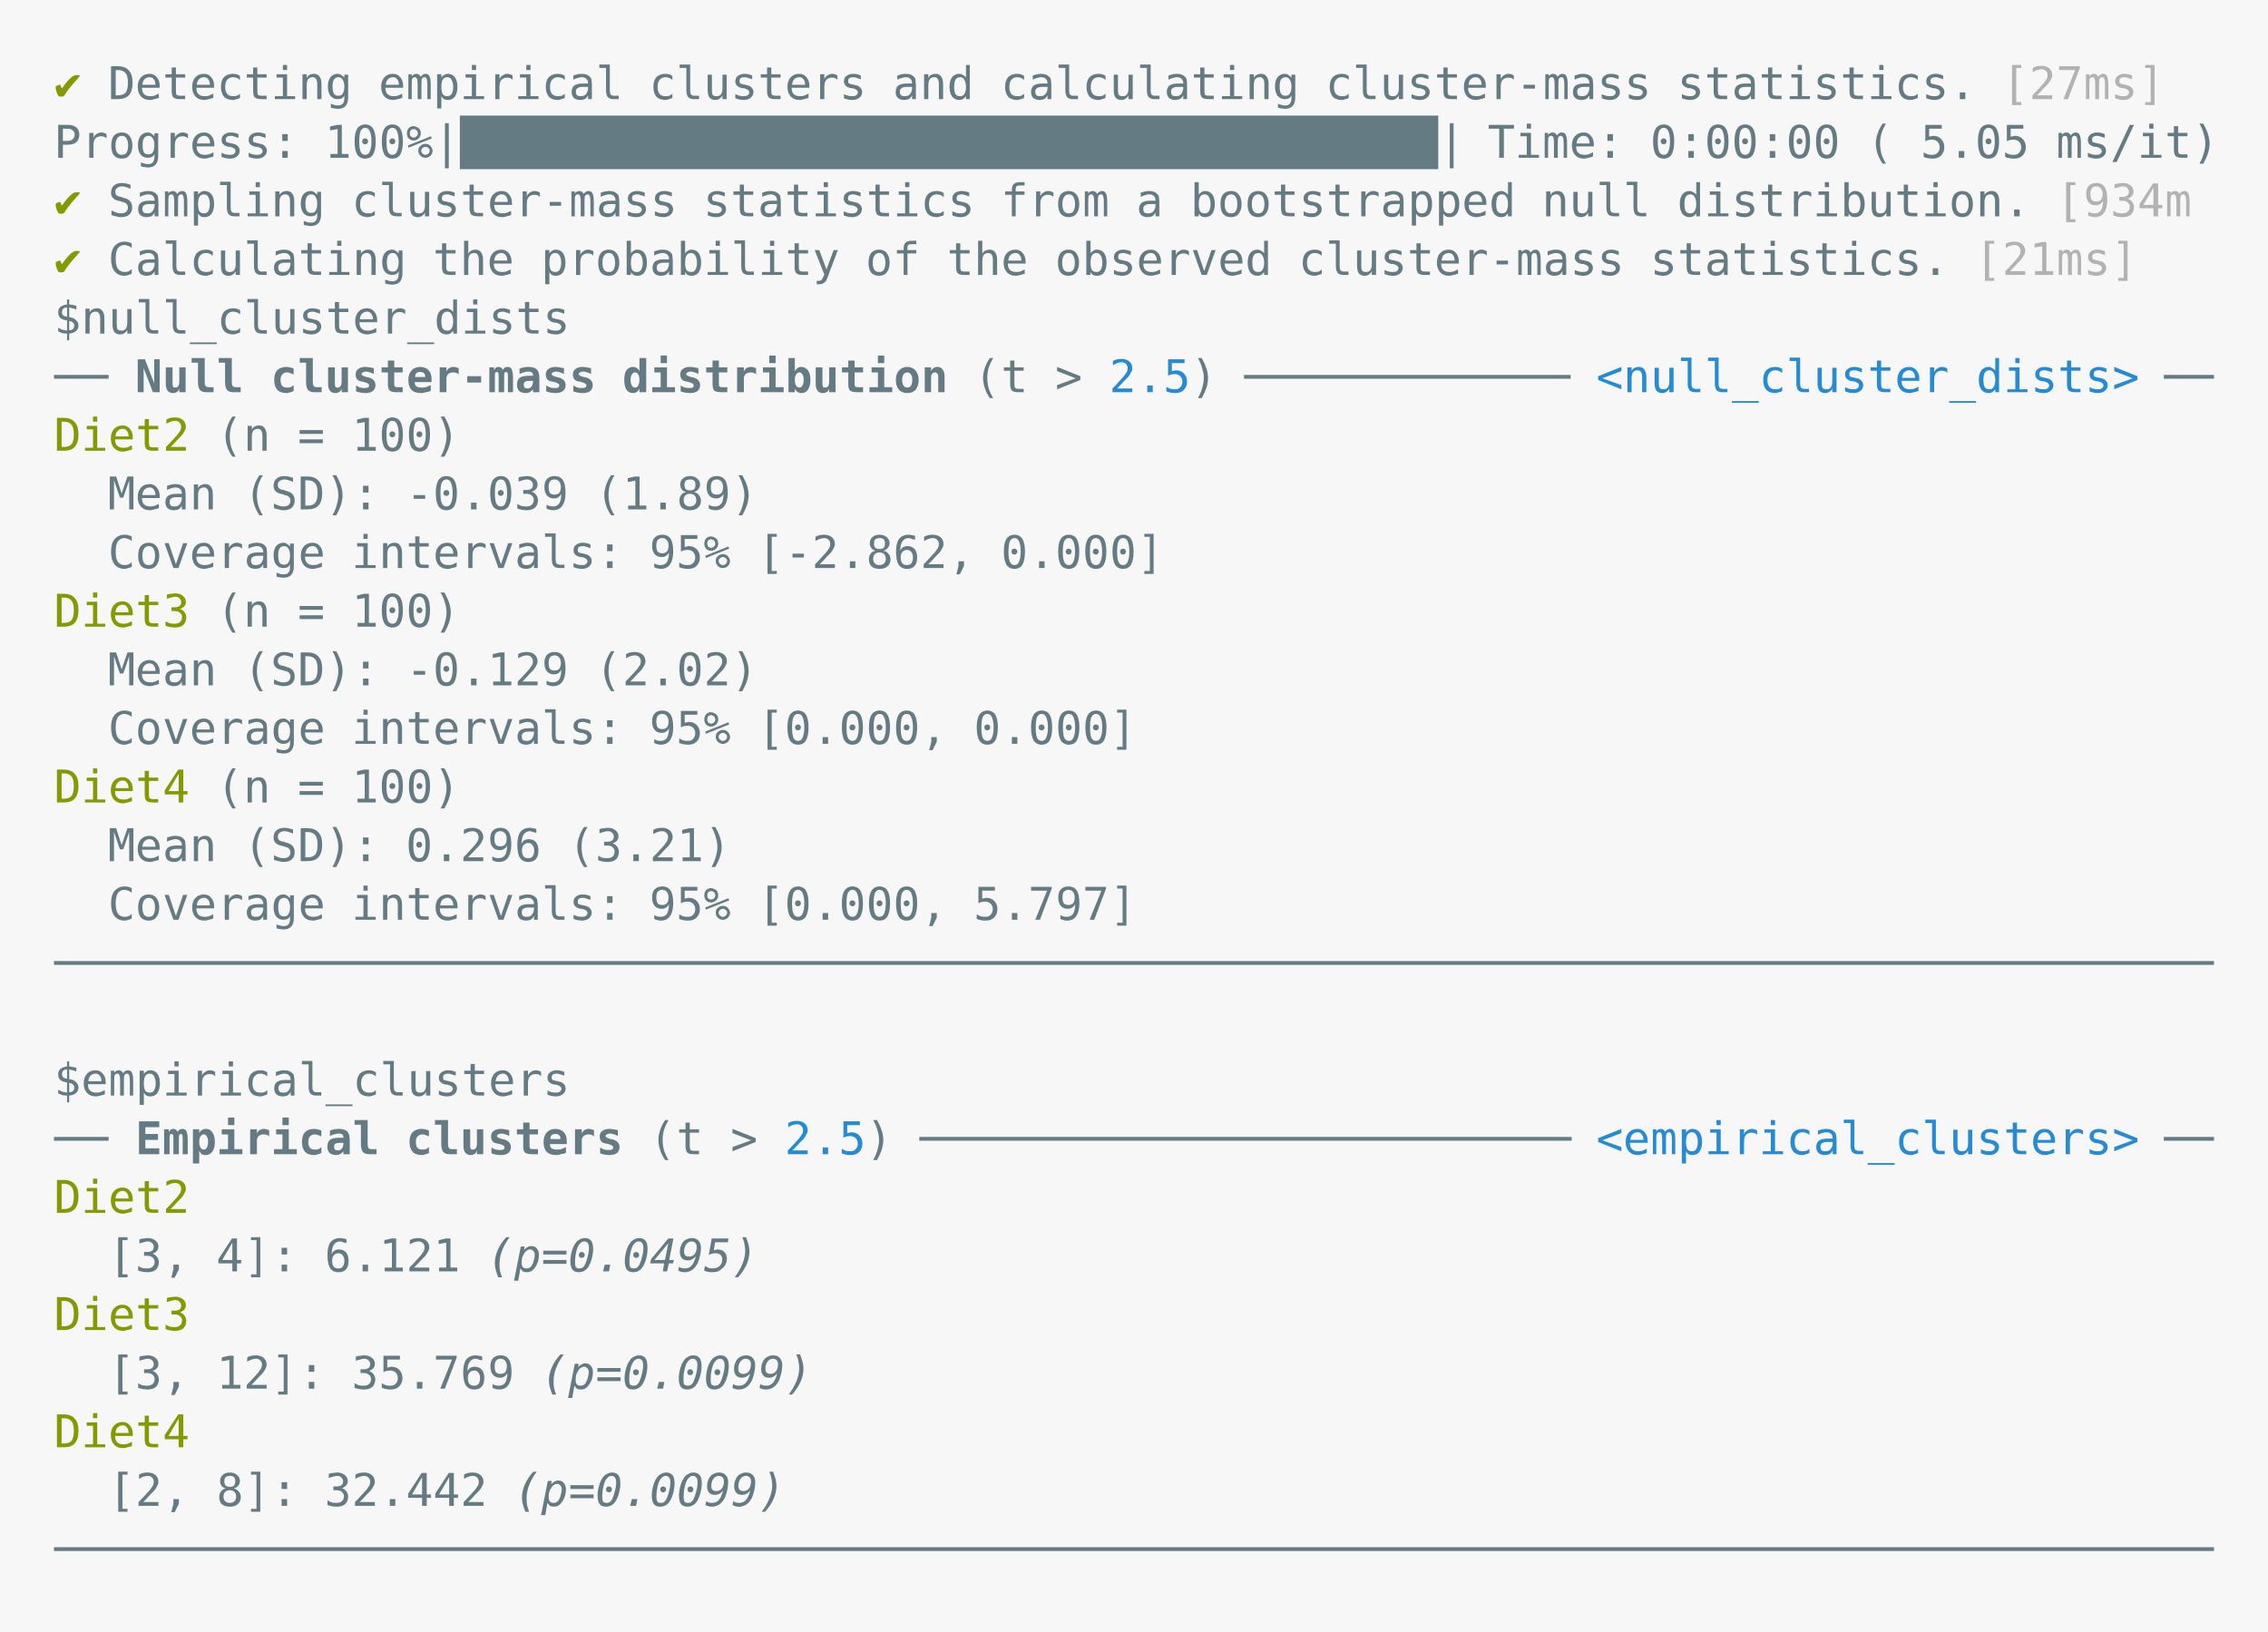
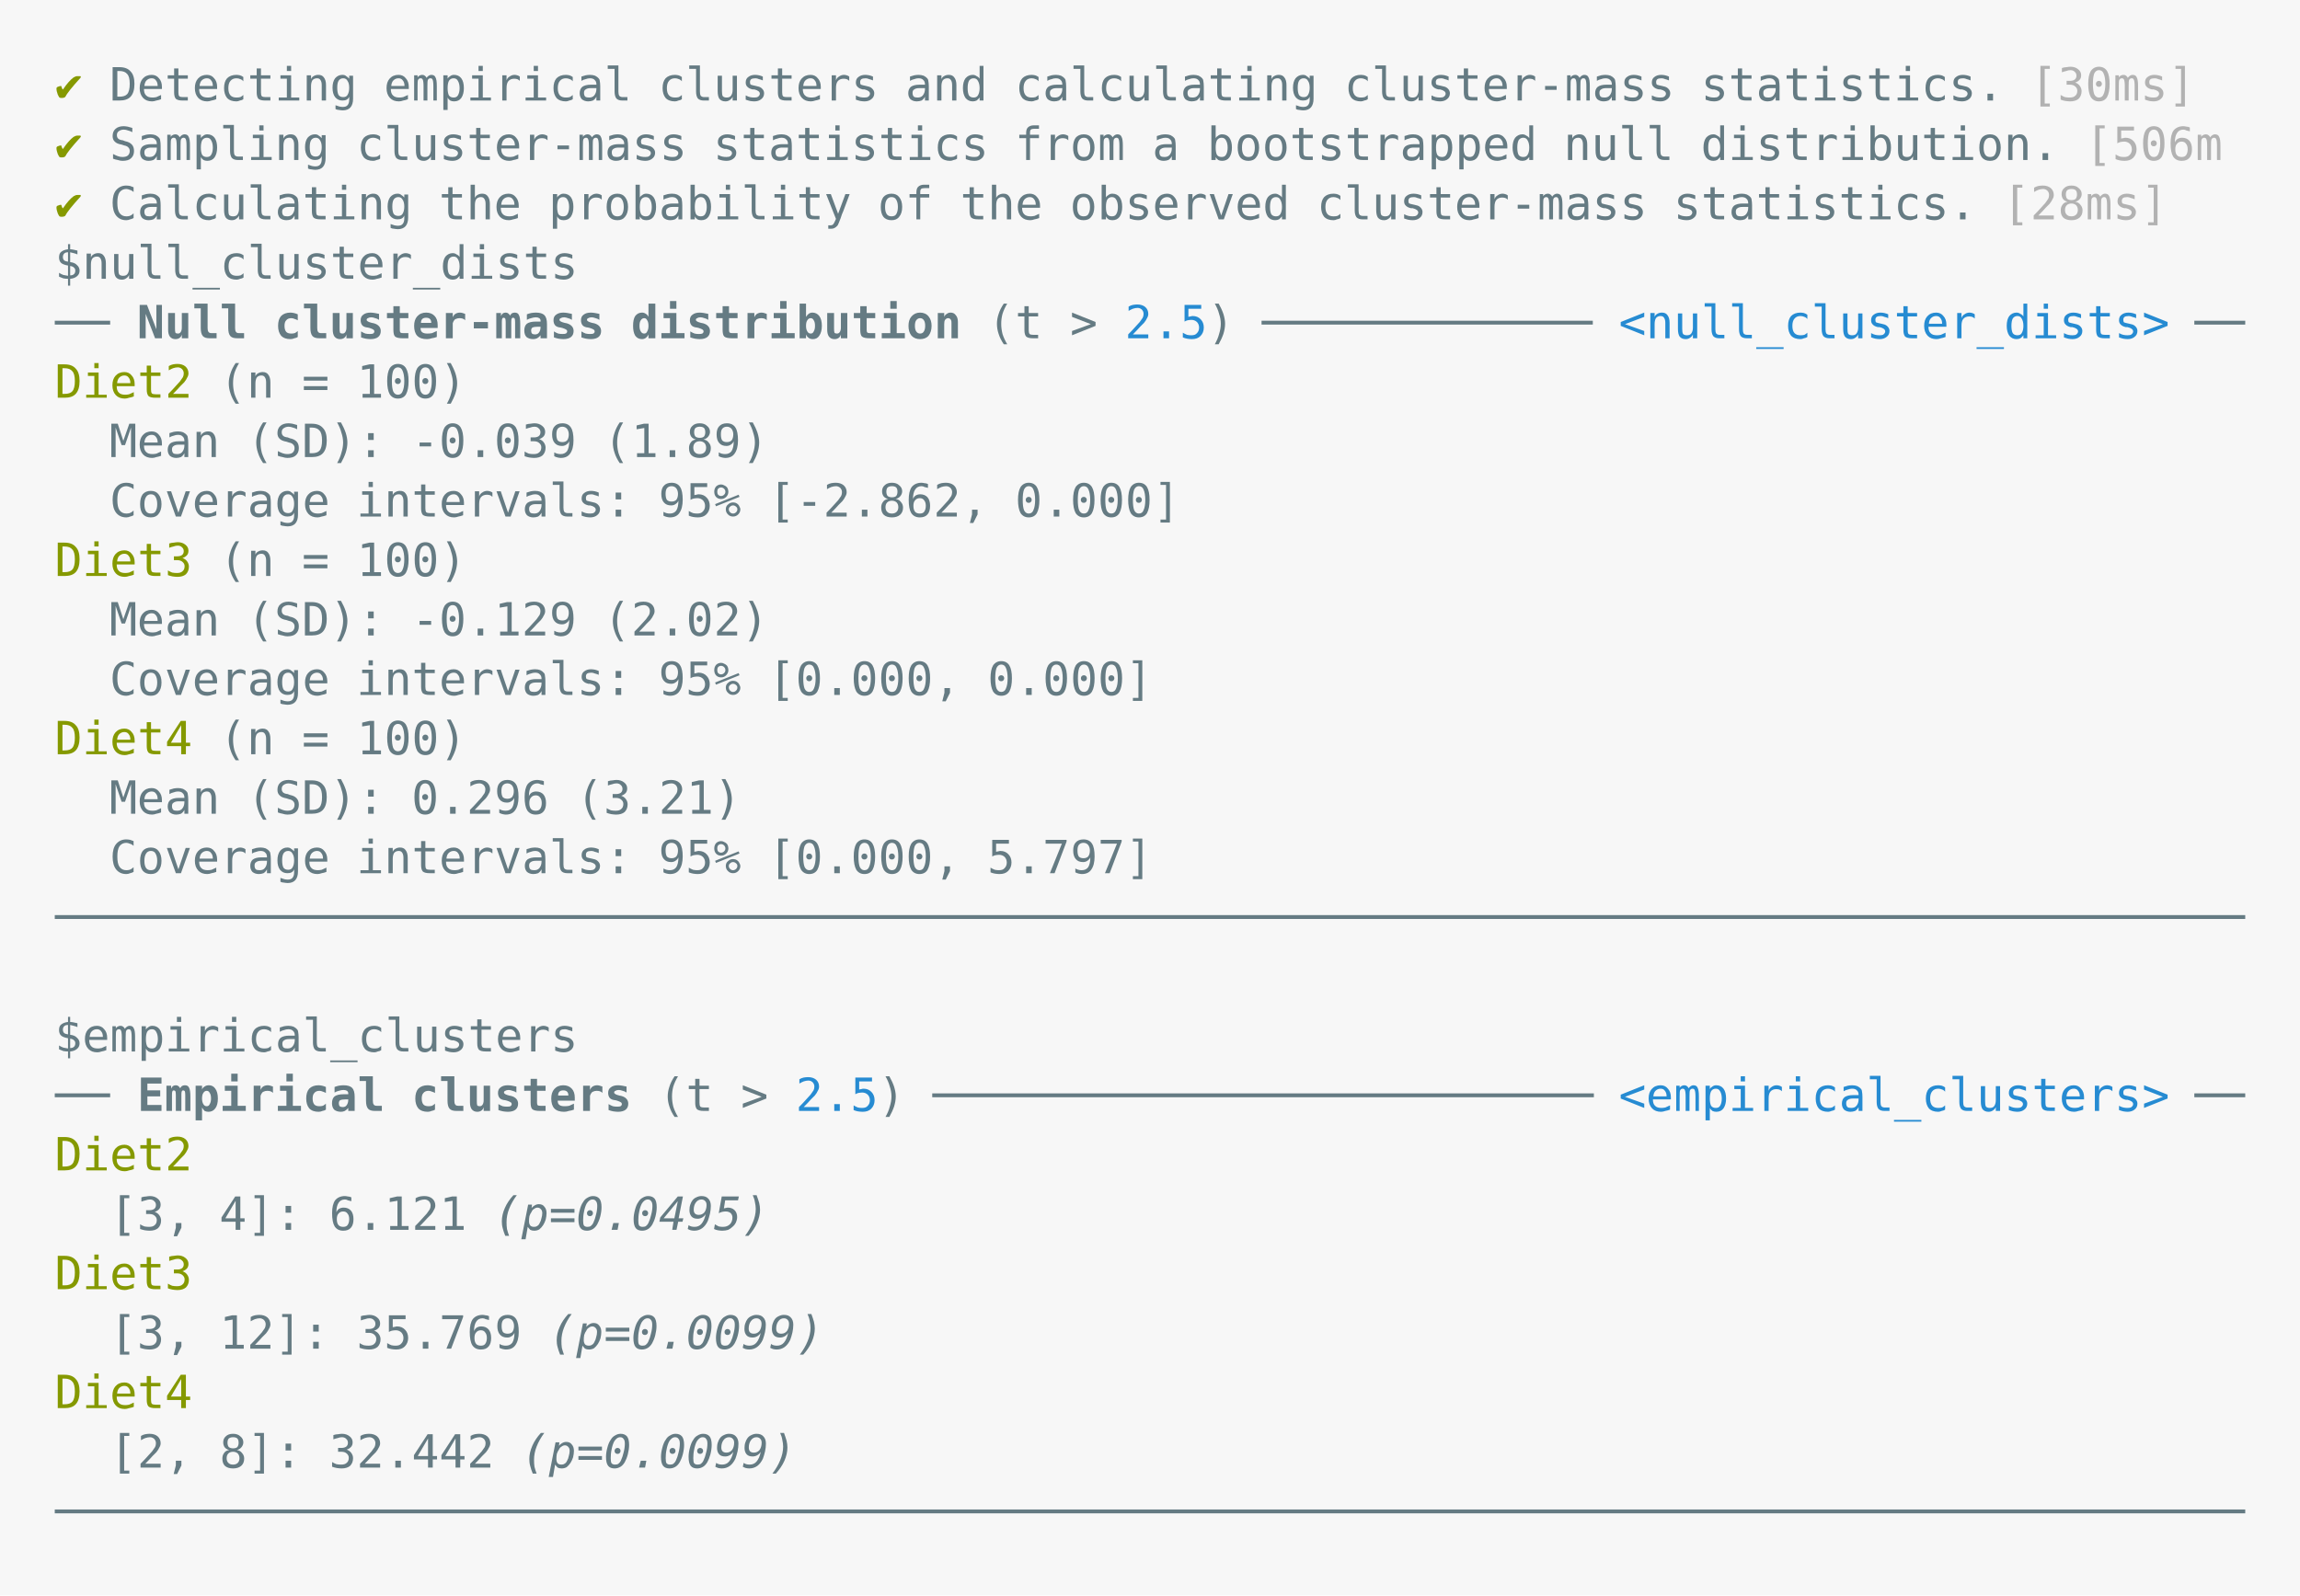
- <svg xmlns="http://www.w3.org/2000/svg" xmlns:xlink="http://www.w3.org/1999/xlink" width="840" height="604.46">
-   <rect width="840" height="604.46" rx="0" ry="0" class="a" />
-   <svg height="564.46" viewBox="0 0 80 56.446" width="800" x="20" y="20">
+ <svg xmlns="http://www.w3.org/2000/svg" xmlns:xlink="http://www.w3.org/1999/xlink" width="840" height="582.75">
+   <rect width="840" height="582.75" rx="0" ry="0" class="a" />
+   <svg height="542.75" viewBox="0 0 80 54.275" width="800" x="20" y="20">
    <style>.a{fill:rgb(247,247,247)}.b{font-family:'Fira Code',Monaco,Consolas,Menlo,'Bitstream Vera Sans Mono','Powerline Symbols',monospace}.c{fill:rgb(101,123,131);white-space:pre}.d{fill:transparent}.e{fill:rgb(133,153,0);white-space:pre}.f{fill:rgb(178,178,178);white-space:pre}.g{fill:rgb(101,123,131);font-weight:bold;white-space:pre}.h{fill:rgb(38,139,210);white-space:pre}.i{fill:rgb(101,123,131);font-style:italic;white-space:pre}</style>
    <g font-family="'Fira Code',Monaco,Consolas,Menlo,'Bitstream Vera Sans Mono','Powerline Symbols',monospace" font-size="1.67" class="b">
      <defs>
        <symbol id="1">
          <text font-size="1.67" x="0" y="1.67" class="c">────────────────────────────────────────────────────────────────────────────────</text>
        </symbol>
        <symbol id="a">
-           <rect height="26" width="80" x="0" y="0" class="d" />
+           <rect height="25" width="80" x="0" y="0" class="d" />
        </symbol>
      </defs>
-       <rect height="56.446" width="80" class="a" />
+       <rect height="54.275" width="80" class="a" />
      <svg x="0" y="0" width="80">
        <svg x="0">
          <use xlink:href="#a" />
          <text font-size="1.67" x="0" y="1.67" class="e">✔</text>
          <text font-size="1.67" x="2.004" y="1.67" class="c">Detecting</text>
          <text font-size="1.67" x="12.024" y="1.67" class="c">empirical</text>
          <text font-size="1.67" x="22.044" y="1.67" class="c">clusters</text>
          <text font-size="1.67" x="31.062" y="1.67" class="c">and</text>
          <text font-size="1.67" x="35.07" y="1.67" class="c">calculating</text>
          <text font-size="1.67" x="47.094" y="1.67" class="c">cluster-mass</text>
          <text font-size="1.67" x="60.12" y="1.67" class="c">statistics.</text>
-           <text font-size="1.67" x="72.144" y="1.67" class="f">[27ms]</text>
-           <text font-size="1.67" x="0" y="3.841" class="c">Progress:</text>
-           <text font-size="1.67" x="10.02" y="3.841" class="c">100%|████████████████████████████████████|</text>
-           <text font-size="1.67" x="53.106" y="3.841" class="c">Time:</text>
-           <text font-size="1.67" x="59.118" y="3.841" class="c">0:00:00</text>
-           <text font-size="1.67" x="67.134" y="3.841" class="c">(</text>
-           <text font-size="1.67" x="69.138" y="3.841" class="c">5.05</text>
-           <text font-size="1.67" x="74.148" y="3.841" class="c">ms/it)</text>
+           <text font-size="1.67" x="72.144" y="1.67" class="f">[30ms]</text>
+           <text font-size="1.67" x="0" y="3.841" class="e">✔</text>
+           <text font-size="1.67" x="2.004" y="3.841" class="c">Sampling</text>
+           <text font-size="1.67" x="11.022" y="3.841" class="c">cluster-mass</text>
+           <text font-size="1.67" x="24.048" y="3.841" class="c">statistics</text>
+           <text font-size="1.67" x="35.07" y="3.841" class="c">from</text>
+           <text font-size="1.67" x="40.08" y="3.841" class="c">a</text>
+           <text font-size="1.67" x="42.084" y="3.841" class="c">bootstrapped</text>
+           <text font-size="1.67" x="55.11" y="3.841" class="c">null</text>
+           <text font-size="1.67" x="60.12" y="3.841" class="c">distribution.</text>
+           <text font-size="1.67" x="74.148" y="3.841" class="f">[506m</text>
          <text font-size="1.67" x="0" y="6.012" class="e">✔</text>
-           <text font-size="1.67" x="2.004" y="6.012" class="c">Sampling</text>
-           <text font-size="1.67" x="11.022" y="6.012" class="c">cluster-mass</text>
-           <text font-size="1.67" x="24.048" y="6.012" class="c">statistics</text>
-           <text font-size="1.67" x="35.07" y="6.012" class="c">from</text>
-           <text font-size="1.67" x="40.08" y="6.012" class="c">a</text>
-           <text font-size="1.67" x="42.084" y="6.012" class="c">bootstrapped</text>
-           <text font-size="1.67" x="55.11" y="6.012" class="c">null</text>
-           <text font-size="1.67" x="60.12" y="6.012" class="c">distribution.</text>
-           <text font-size="1.67" x="74.148" y="6.012" class="f">[934m</text>
-           <text font-size="1.67" x="0" y="8.183" class="e">✔</text>
-           <text font-size="1.67" x="2.004" y="8.183" class="c">Calculating</text>
-           <text font-size="1.67" x="14.028" y="8.183" class="c">the</text>
-           <text font-size="1.67" x="18.036" y="8.183" class="c">probability</text>
-           <text font-size="1.67" x="30.06" y="8.183" class="c">of</text>
-           <text font-size="1.67" x="33.066" y="8.183" class="c">the</text>
-           <text font-size="1.67" x="37.074" y="8.183" class="c">observed</text>
-           <text font-size="1.67" x="46.092" y="8.183" class="c">cluster-mass</text>
-           <text font-size="1.67" x="59.118" y="8.183" class="c">statistics.</text>
-           <text font-size="1.67" x="71.142" y="8.183" class="f">[21ms]</text>
-           <text font-size="1.67" x="0" y="10.354" class="c">$null_cluster_dists</text>
-           <text font-size="1.67" x="0" y="12.525" class="c">──</text>
-           <text font-size="1.67" x="3.006" y="12.525" class="g">Null</text>
-           <text font-size="1.67" x="8.016" y="12.525" class="g">cluster-mass</text>
-           <text font-size="1.67" x="21.042" y="12.525" class="g">distribution</text>
-           <text font-size="1.67" x="34.068" y="12.525" class="c">(t</text>
-           <text font-size="1.67" x="37.074" y="12.525" class="c">&gt;</text>
-           <text font-size="1.67" x="39.078" y="12.525" class="h">2.5</text>
-           <text font-size="1.67" x="42.084" y="12.525" class="c">)</text>
-           <text font-size="1.67" x="44.088" y="12.525" class="c">────────────</text>
-           <text font-size="1.67" x="57.114" y="12.525" class="h">&lt;null_cluster_dists&gt;</text>
-           <text font-size="1.67" x="78.156" y="12.525" class="c">──</text>
-           <text font-size="1.67" x="0" y="14.696" class="e">Diet2</text>
-           <text font-size="1.67" x="6.012" y="14.696" class="c">(n</text>
-           <text font-size="1.67" x="9.018" y="14.696" class="c">=</text>
-           <text font-size="1.67" x="11.022" y="14.696" class="c">100)</text>
-           <text font-size="1.67" x="2.004" y="16.867" class="c">Mean</text>
-           <text font-size="1.67" x="7.014" y="16.867" class="c">(SD):</text>
-           <text font-size="1.67" x="13.026" y="16.867" class="c">-0.039</text>
-           <text font-size="1.67" x="20.04" y="16.867" class="c">(1.89)</text>
-           <text font-size="1.67" x="2.004" y="19.038" class="c">Coverage</text>
-           <text font-size="1.67" x="11.022" y="19.038" class="c">intervals:</text>
-           <text font-size="1.67" x="22.044" y="19.038" class="c">95%</text>
-           <text font-size="1.67" x="26.052" y="19.038" class="c">[-2.862,</text>
-           <text font-size="1.67" x="35.07" y="19.038" class="c">0.000]</text>
-           <text font-size="1.67" x="0" y="21.209" class="e">Diet3</text>
-           <text font-size="1.67" x="6.012" y="21.209" class="c">(n</text>
-           <text font-size="1.67" x="9.018" y="21.209" class="c">=</text>
-           <text font-size="1.67" x="11.022" y="21.209" class="c">100)</text>
-           <text font-size="1.67" x="2.004" y="23.38" class="c">Mean</text>
-           <text font-size="1.67" x="7.014" y="23.38" class="c">(SD):</text>
-           <text font-size="1.67" x="13.026" y="23.38" class="c">-0.129</text>
-           <text font-size="1.67" x="20.04" y="23.38" class="c">(2.02)</text>
-           <text font-size="1.67" x="2.004" y="25.551" class="c">Coverage</text>
-           <text font-size="1.67" x="11.022" y="25.551" class="c">intervals:</text>
-           <text font-size="1.67" x="22.044" y="25.551" class="c">95%</text>
-           <text font-size="1.67" x="26.052" y="25.551" class="c">[0.000,</text>
-           <text font-size="1.67" x="34.068" y="25.551" class="c">0.000]</text>
-           <text font-size="1.67" x="0" y="27.722" class="e">Diet4</text>
-           <text font-size="1.67" x="6.012" y="27.722" class="c">(n</text>
-           <text font-size="1.67" x="9.018" y="27.722" class="c">=</text>
-           <text font-size="1.67" x="11.022" y="27.722" class="c">100)</text>
-           <text font-size="1.67" x="2.004" y="29.893" class="c">Mean</text>
-           <text font-size="1.67" x="7.014" y="29.893" class="c">(SD):</text>
-           <text font-size="1.67" x="13.026" y="29.893" class="c">0.296</text>
-           <text font-size="1.67" x="19.038" y="29.893" class="c">(3.21)</text>
-           <text font-size="1.67" x="2.004" y="32.064" class="c">Coverage</text>
-           <text font-size="1.67" x="11.022" y="32.064" class="c">intervals:</text>
-           <text font-size="1.67" x="22.044" y="32.064" class="c">95%</text>
-           <text font-size="1.67" x="26.052" y="32.064" class="c">[0.000,</text>
-           <text font-size="1.67" x="34.068" y="32.064" class="c">5.797]</text>
-           <use xlink:href="#1" y="32.565" />
-           <text font-size="1.67" x="0" y="38.577" class="c">$empirical_clusters</text>
-           <text font-size="1.67" x="0" y="40.748" class="c">──</text>
-           <text font-size="1.67" x="3.006" y="40.748" class="g">Empirical</text>
-           <text font-size="1.67" x="13.026" y="40.748" class="g">clusters</text>
-           <text font-size="1.67" x="22.044" y="40.748" class="c">(t</text>
-           <text font-size="1.67" x="25.05" y="40.748" class="c">&gt;</text>
-           <text font-size="1.67" x="27.054" y="40.748" class="h">2.5</text>
-           <text font-size="1.67" x="30.06" y="40.748" class="c">)</text>
-           <text font-size="1.67" x="32.064" y="40.748" class="c">────────────────────────</text>
-           <text font-size="1.67" x="57.114" y="40.748" class="h">&lt;empirical_clusters&gt;</text>
-           <text font-size="1.67" x="78.156" y="40.748" class="c">──</text>
-           <text font-size="1.67" x="0" y="42.919" class="e">Diet2</text>
-           <text font-size="1.67" x="2.004" y="45.09" class="c">[3,</text>
-           <text font-size="1.67" x="6.012" y="45.09" class="c">4]:</text>
-           <text font-size="1.67" x="10.02" y="45.09" class="c">6.121</text>
-           <text font-size="1.67" x="16.032" y="45.09" class="i">(p=0.0495)</text>
-           <text font-size="1.67" x="0" y="47.261" class="e">Diet3</text>
-           <text font-size="1.67" x="2.004" y="49.432" class="c">[3,</text>
-           <text font-size="1.67" x="6.012" y="49.432" class="c">12]:</text>
-           <text font-size="1.67" x="11.022" y="49.432" class="c">35.769</text>
-           <text font-size="1.67" x="18.036" y="49.432" class="i">(p=0.0099)</text>
-           <text font-size="1.67" x="0" y="51.603" class="e">Diet4</text>
-           <text font-size="1.67" x="2.004" y="53.774" class="c">[2,</text>
-           <text font-size="1.67" x="6.012" y="53.774" class="c">8]:</text>
-           <text font-size="1.67" x="10.02" y="53.774" class="c">32.442</text>
-           <text font-size="1.67" x="17.034" y="53.774" class="i">(p=0.0099)</text>
-           <use xlink:href="#1" y="54.275" />
+           <text font-size="1.67" x="2.004" y="6.012" class="c">Calculating</text>
+           <text font-size="1.67" x="14.028" y="6.012" class="c">the</text>
+           <text font-size="1.67" x="18.036" y="6.012" class="c">probability</text>
+           <text font-size="1.67" x="30.06" y="6.012" class="c">of</text>
+           <text font-size="1.67" x="33.066" y="6.012" class="c">the</text>
+           <text font-size="1.67" x="37.074" y="6.012" class="c">observed</text>
+           <text font-size="1.67" x="46.092" y="6.012" class="c">cluster-mass</text>
+           <text font-size="1.67" x="59.118" y="6.012" class="c">statistics.</text>
+           <text font-size="1.67" x="71.142" y="6.012" class="f">[28ms]</text>
+           <text font-size="1.67" x="0" y="8.183" class="c">$null_cluster_dists</text>
+           <text font-size="1.67" x="0" y="10.354" class="c">──</text>
+           <text font-size="1.67" x="3.006" y="10.354" class="g">Null</text>
+           <text font-size="1.67" x="8.016" y="10.354" class="g">cluster-mass</text>
+           <text font-size="1.67" x="21.042" y="10.354" class="g">distribution</text>
+           <text font-size="1.67" x="34.068" y="10.354" class="c">(t</text>
+           <text font-size="1.67" x="37.074" y="10.354" class="c">&gt;</text>
+           <text font-size="1.67" x="39.078" y="10.354" class="h">2.5</text>
+           <text font-size="1.67" x="42.084" y="10.354" class="c">)</text>
+           <text font-size="1.67" x="44.088" y="10.354" class="c">────────────</text>
+           <text font-size="1.67" x="57.114" y="10.354" class="h">&lt;null_cluster_dists&gt;</text>
+           <text font-size="1.67" x="78.156" y="10.354" class="c">──</text>
+           <text font-size="1.67" x="0" y="12.525" class="e">Diet2</text>
+           <text font-size="1.67" x="6.012" y="12.525" class="c">(n</text>
+           <text font-size="1.67" x="9.018" y="12.525" class="c">=</text>
+           <text font-size="1.67" x="11.022" y="12.525" class="c">100)</text>
+           <text font-size="1.67" x="2.004" y="14.696" class="c">Mean</text>
+           <text font-size="1.67" x="7.014" y="14.696" class="c">(SD):</text>
+           <text font-size="1.67" x="13.026" y="14.696" class="c">-0.039</text>
+           <text font-size="1.67" x="20.04" y="14.696" class="c">(1.89)</text>
+           <text font-size="1.67" x="2.004" y="16.867" class="c">Coverage</text>
+           <text font-size="1.67" x="11.022" y="16.867" class="c">intervals:</text>
+           <text font-size="1.67" x="22.044" y="16.867" class="c">95%</text>
+           <text font-size="1.67" x="26.052" y="16.867" class="c">[-2.862,</text>
+           <text font-size="1.67" x="35.07" y="16.867" class="c">0.000]</text>
+           <text font-size="1.67" x="0" y="19.038" class="e">Diet3</text>
+           <text font-size="1.67" x="6.012" y="19.038" class="c">(n</text>
+           <text font-size="1.67" x="9.018" y="19.038" class="c">=</text>
+           <text font-size="1.67" x="11.022" y="19.038" class="c">100)</text>
+           <text font-size="1.67" x="2.004" y="21.209" class="c">Mean</text>
+           <text font-size="1.67" x="7.014" y="21.209" class="c">(SD):</text>
+           <text font-size="1.67" x="13.026" y="21.209" class="c">-0.129</text>
+           <text font-size="1.67" x="20.04" y="21.209" class="c">(2.02)</text>
+           <text font-size="1.67" x="2.004" y="23.38" class="c">Coverage</text>
+           <text font-size="1.67" x="11.022" y="23.38" class="c">intervals:</text>
+           <text font-size="1.67" x="22.044" y="23.38" class="c">95%</text>
+           <text font-size="1.67" x="26.052" y="23.38" class="c">[0.000,</text>
+           <text font-size="1.67" x="34.068" y="23.38" class="c">0.000]</text>
+           <text font-size="1.67" x="0" y="25.551" class="e">Diet4</text>
+           <text font-size="1.67" x="6.012" y="25.551" class="c">(n</text>
+           <text font-size="1.67" x="9.018" y="25.551" class="c">=</text>
+           <text font-size="1.67" x="11.022" y="25.551" class="c">100)</text>
+           <text font-size="1.67" x="2.004" y="27.722" class="c">Mean</text>
+           <text font-size="1.67" x="7.014" y="27.722" class="c">(SD):</text>
+           <text font-size="1.67" x="13.026" y="27.722" class="c">0.296</text>
+           <text font-size="1.67" x="19.038" y="27.722" class="c">(3.21)</text>
+           <text font-size="1.67" x="2.004" y="29.893" class="c">Coverage</text>
+           <text font-size="1.67" x="11.022" y="29.893" class="c">intervals:</text>
+           <text font-size="1.67" x="22.044" y="29.893" class="c">95%</text>
+           <text font-size="1.67" x="26.052" y="29.893" class="c">[0.000,</text>
+           <text font-size="1.67" x="34.068" y="29.893" class="c">5.797]</text>
+           <use xlink:href="#1" y="30.394" />
+           <text font-size="1.67" x="0" y="36.406" class="c">$empirical_clusters</text>
+           <text font-size="1.67" x="0" y="38.577" class="c">──</text>
+           <text font-size="1.67" x="3.006" y="38.577" class="g">Empirical</text>
+           <text font-size="1.67" x="13.026" y="38.577" class="g">clusters</text>
+           <text font-size="1.67" x="22.044" y="38.577" class="c">(t</text>
+           <text font-size="1.67" x="25.05" y="38.577" class="c">&gt;</text>
+           <text font-size="1.67" x="27.054" y="38.577" class="h">2.5</text>
+           <text font-size="1.67" x="30.06" y="38.577" class="c">)</text>
+           <text font-size="1.67" x="32.064" y="38.577" class="c">────────────────────────</text>
+           <text font-size="1.67" x="57.114" y="38.577" class="h">&lt;empirical_clusters&gt;</text>
+           <text font-size="1.67" x="78.156" y="38.577" class="c">──</text>
+           <text font-size="1.67" x="0" y="40.748" class="e">Diet2</text>
+           <text font-size="1.67" x="2.004" y="42.919" class="c">[3,</text>
+           <text font-size="1.67" x="6.012" y="42.919" class="c">4]:</text>
+           <text font-size="1.67" x="10.02" y="42.919" class="c">6.121</text>
+           <text font-size="1.67" x="16.032" y="42.919" class="i">(p=0.0495)</text>
+           <text font-size="1.67" x="0" y="45.09" class="e">Diet3</text>
+           <text font-size="1.67" x="2.004" y="47.261" class="c">[3,</text>
+           <text font-size="1.67" x="6.012" y="47.261" class="c">12]:</text>
+           <text font-size="1.67" x="11.022" y="47.261" class="c">35.769</text>
+           <text font-size="1.67" x="18.036" y="47.261" class="i">(p=0.0099)</text>
+           <text font-size="1.67" x="0" y="49.432" class="e">Diet4</text>
+           <text font-size="1.67" x="2.004" y="51.603" class="c">[2,</text>
+           <text font-size="1.67" x="6.012" y="51.603" class="c">8]:</text>
+           <text font-size="1.67" x="10.02" y="51.603" class="c">32.442</text>
+           <text font-size="1.67" x="17.034" y="51.603" class="i">(p=0.0099)</text>
+           <use xlink:href="#1" y="52.104" />
        </svg>
      </svg>
    </g>
  </svg>
</svg>
